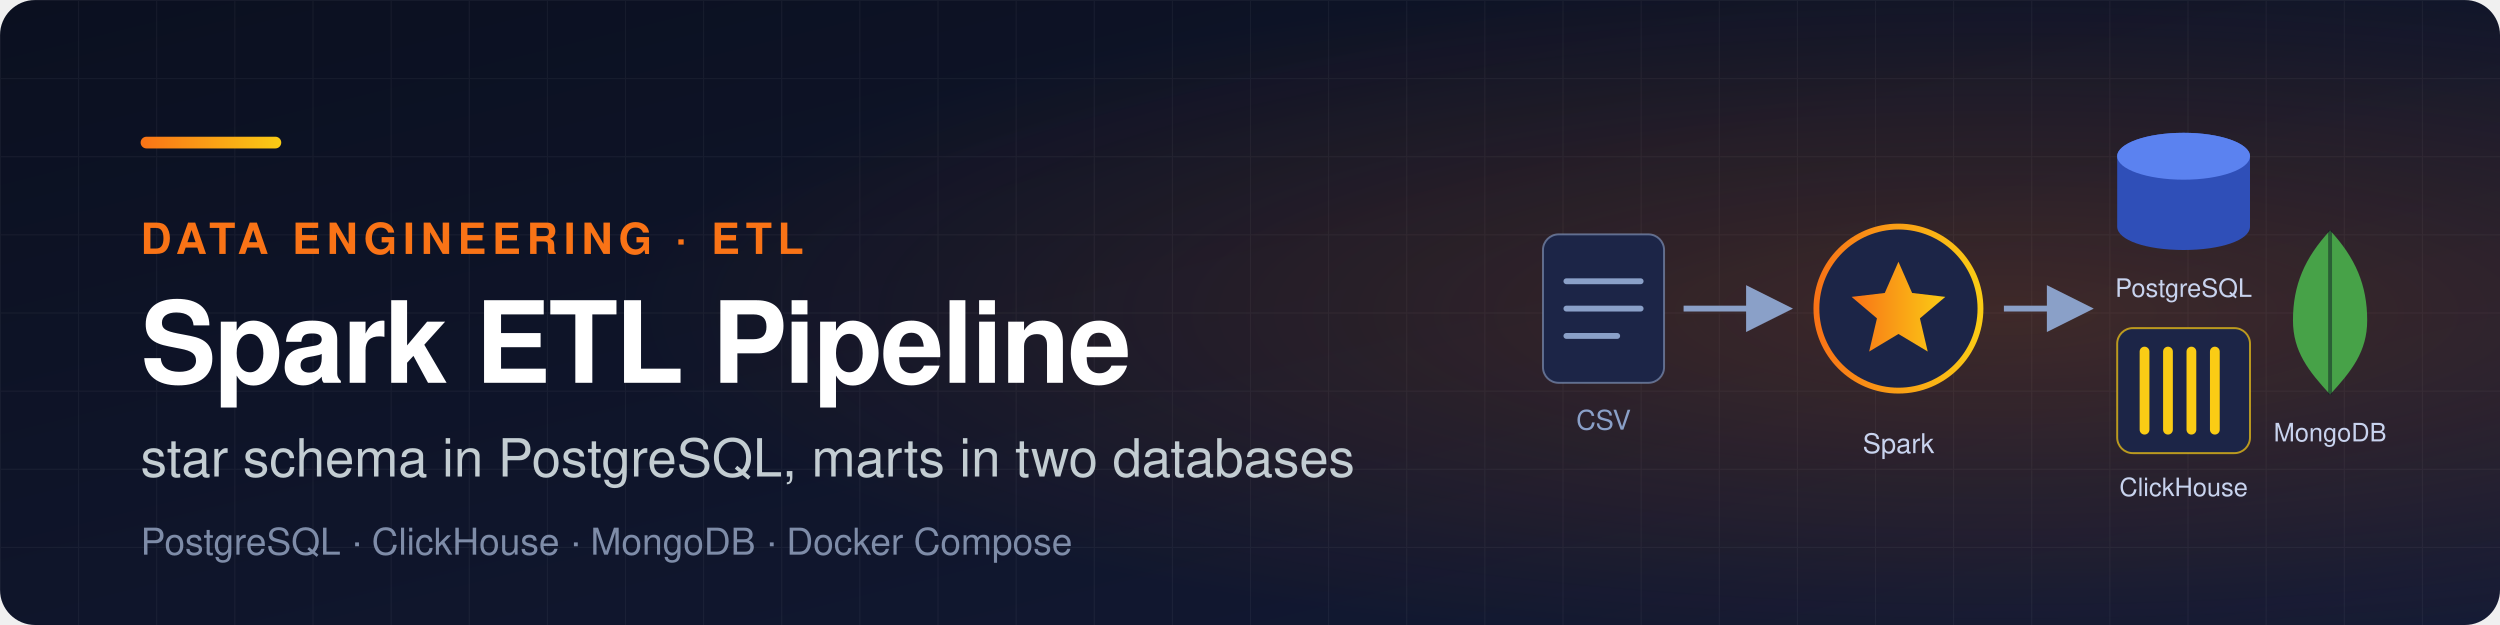
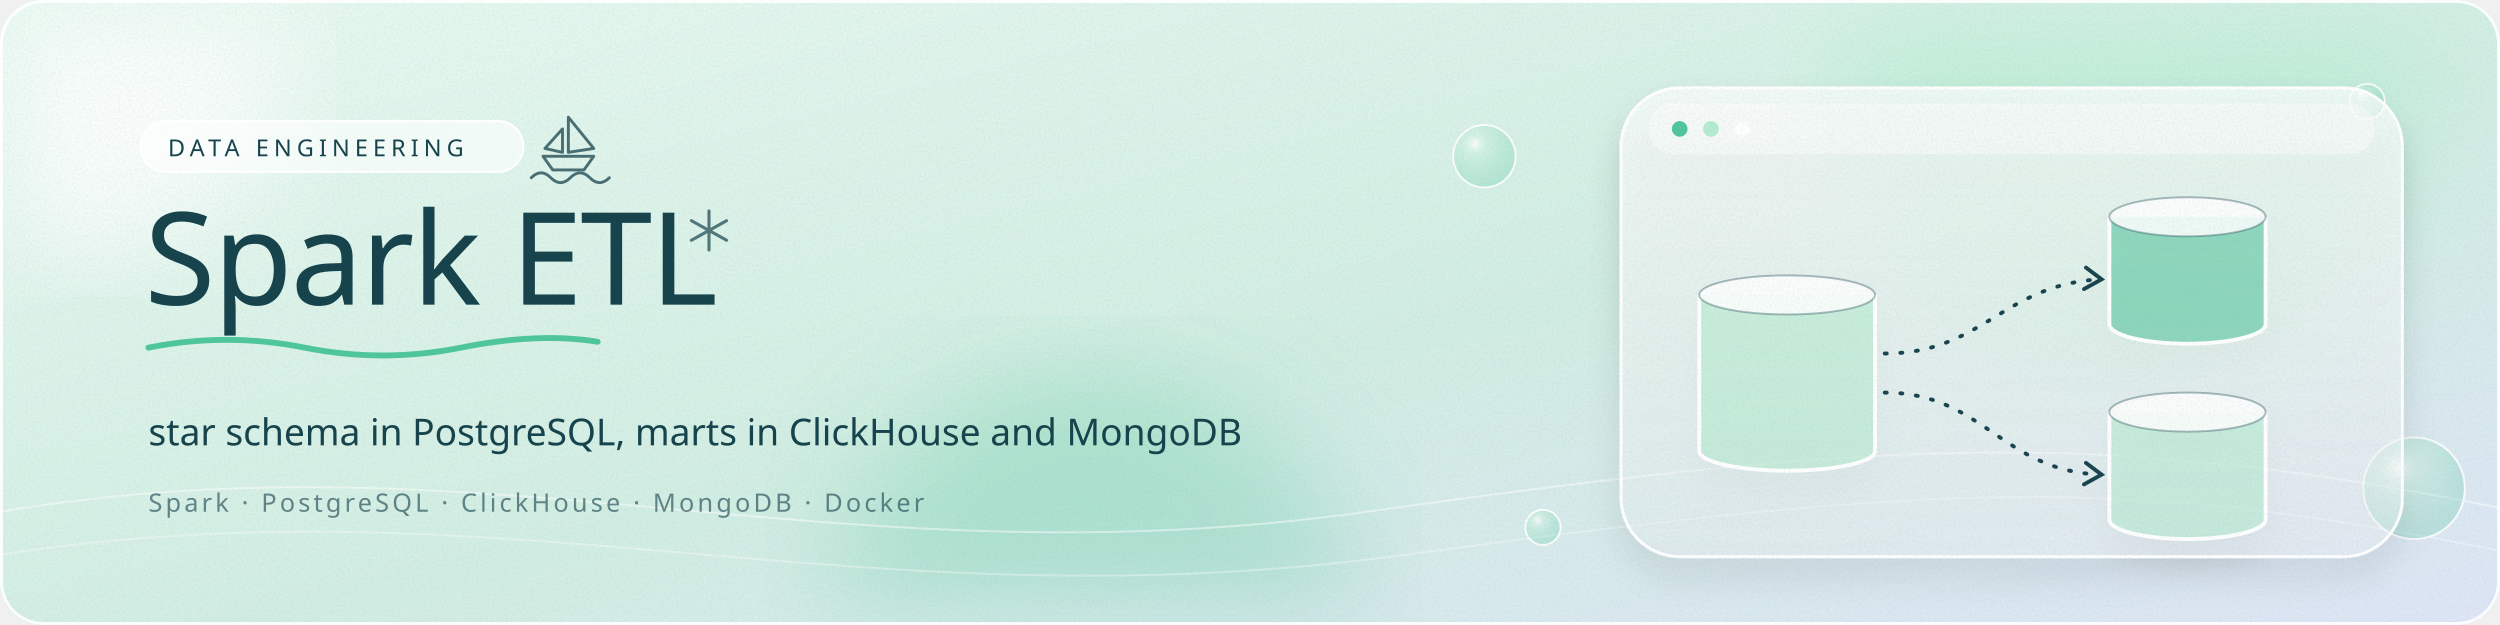
- <svg xmlns="http://www.w3.org/2000/svg" width="1280" height="320" viewBox="0 0 1280 320" role="img" aria-label="Spark ETL: CSV to star schema to ClickHouse and MongoDB">
+ <svg xmlns="http://www.w3.org/2000/svg" width="1280" height="320" viewBox="0 0 1280 320" role="img" aria-label="Spark ETL: star schema in PostgreSQL, marts in ClickHouse and MongoDB">
  <defs>
    <linearGradient id="bg" x1="0" y1="0" x2="1" y2="1">
-       <stop offset="0" stop-color="#0b1020" />
-       <stop offset="1" stop-color="#131a35" />
+       <stop offset="0" stop-color="#e9faf1" />
+       <stop offset=".55" stop-color="#d2eee3" />
+       <stop offset="1" stop-color="#dfe6f7" />
    </linearGradient>
-     <linearGradient id="ac" x1="0" y1="0" x2="1" y2="0">
-       <stop offset="0" stop-color="#F97316" />
-       <stop offset="1" stop-color="#FACC15" />
+     <radialGradient id="orbA" cx="32%" cy="28%" r="75%">
+       <stop offset="0" stop-color="#fff" />
+       <stop offset=".45" stop-color="#b4ecd0" />
+       <stop offset="1" stop-color="#4fc59a" />
+     </radialGradient>
+     <radialGradient id="orbB" cx="32%" cy="28%" r="75%">
+       <stop offset="0" stop-color="#fff" />
+       <stop offset=".45" stop-color="#4fc59a" stop-opacity=".9" />
+       <stop offset="1" stop-color="#17434d" stop-opacity=".8" />
+     </radialGradient>
+     <radialGradient id="bub" cx="35%" cy="30%" r="70%">
+       <stop offset="0" stop-color="#fff" stop-opacity=".95" />
+       <stop offset=".35" stop-color="#b4ecd0" stop-opacity=".35" />
+       <stop offset="1" stop-color="#4fc59a" stop-opacity=".25" />
+     </radialGradient>
+     <linearGradient id="bar" x1="0" y1="0" x2="0" y2="1">
+       <stop offset="0" stop-color="#fff" stop-opacity=".9" />
+       <stop offset=".4" stop-color="#b4ecd0" stop-opacity=".85" />
+       <stop offset="1" stop-color="#4fc59a" stop-opacity=".7" />
    </linearGradient>
-     <radialGradient id="glow" cx="80%" cy="50%" r="55%">
-       <stop offset="0" stop-color="#F97316" stop-opacity="0.20" />
-       <stop offset="1" stop-color="#F97316" stop-opacity="0" />
-     </radialGradient>
-     <pattern id="grid" width="40" height="40" patternUnits="userSpaceOnUse">
-       <path d="M40 0H0V40" fill="none" stroke="#ffffff" stroke-opacity="0.045" />
-     </pattern>
-     <marker id="arr" markerWidth="8" markerHeight="8" refX="6" refY="4" orient="auto">
-       <path d="M0 0L8 4L0 8z" fill="#8aa0c8" />
-     </marker>
+     <linearGradient id="glass" x1="0" y1="0" x2="0" y2="1">
+       <stop offset="0" stop-color="#fff" stop-opacity=".7" />
+       <stop offset="1" stop-color="#fff" stop-opacity=".25" />
+     </linearGradient>
+     <filter id="blur">
+       <feGaussianBlur stdDeviation="28" />
+     </filter>
+     <filter id="soft" x="-20%" y="-20%" width="140%" height="160%">
+       <feGaussianBlur in="SourceAlpha" stdDeviation="8" />
+       <feOffset dy="10" />
+       <feComponentTransfer>
+         <feFuncA type="linear" slope=".22" />
+       </feComponentTransfer>
+       <feMerge>
+         <feMergeNode />
+         <feMergeNode in="SourceGraphic" />
+       </feMerge>
+     </filter>
+     <filter id="grain" x="0" y="0" width="100%" height="100%">
+       <feTurbulence type="fractalNoise" baseFrequency=".85" numOctaves="2" seed="3" />
+       <feColorMatrix values="0 0 0 0 .2  0 0 0 0 .3  0 0 0 0 .35  0 0 0 .35 -.12" />
+     </filter>
+     <clipPath id="c">
+       <rect width="1280" height="320" rx="22" />
+     </clipPath>
  </defs>
-   <rect width="1280" height="320" rx="18" fill="url(#bg)" />
-   <rect width="1280" height="320" rx="18" fill="url(#grid)" />
-   <rect width="1280" height="320" rx="18" fill="url(#glow)" />
-   <g font-family="'Segoe UI', 'SF Pro Display', Helvetica, Arial, sans-serif" text-anchor="middle">
-     <g transform="translate(790 120)">
-       <rect width="62" height="76" rx="8" fill="#1c2547" stroke="#8aa0c8" stroke-opacity="0.6" />
-       <path d="M12 24H50M12 38H50M12 52H38" stroke="#8aa0c8" stroke-width="3" stroke-linecap="round" />
-       <text x="31" y="100" font-size="14" fill="#8aa0c8">CSV</text>
+   <g clip-path="url(#c)">
+     <rect width="1280" height="320" fill="url(#bg)" />
+     <circle cx="1090" cy="40" r="150" fill="#b4ecd0" fill-opacity=".55" filter="url(#blur)" />
+     <circle cx="560" cy="330" r="140" fill="#4fc59a" fill-opacity=".3" filter="url(#blur)" />
+     <circle cx="40" cy="20" r="110" fill="#fff" fill-opacity=".8" filter="url(#blur)" />
+     <g fill="none" stroke="#fff" stroke-opacity=".5">
+       <path d="M0 262C250 220 430 300 700 262S1080 220 1280 260" />
+       <path d="M0 284C260 244 440 322 720 284S1090 244 1280 282" stroke-opacity=".35" />
    </g>
-     <path d="M862 158H912" stroke="#8aa0c8" stroke-width="3" marker-end="url(#arr)" />
-     <g transform="translate(930 116)">
-       <circle cx="42" cy="42" r="42" fill="#1c2547" stroke="url(#ac)" stroke-width="3" />
-       <path d="M42 18l7 16 17 2-13 11 4 17-15-9-15 9 4-17-13-11 17-2z" fill="url(#ac)" />
-       <text x="42" y="116" font-size="14" fill="#c8d3ee">Spark</text>
+     <circle cx="760" cy="80" r="16" fill="url(#bub)" stroke="#fff" stroke-opacity=".9" />
+     <circle cx="1236" cy="250" r="26" fill="url(#bub)" stroke="#fff" stroke-opacity=".9" />
+     <circle cx="1212" cy="52" r="9" fill="url(#bub)" stroke="#fff" stroke-opacity=".9" />
+     <circle cx="790" cy="270" r="9" fill="url(#bub)" stroke="#fff" stroke-opacity=".9" />
+     <g transform="translate(830 45)" filter="url(#soft)">
+       <rect width="400" height="240" rx="30" fill="url(#glass)" stroke="#fff" stroke-width="1.5" />
+       <rect x="14" y="8" width="372" height="26" rx="13" fill="#fff" fill-opacity=".45" />
+       <circle cx="30" cy="21" r="4" fill="#4fc59a" />
+       <circle cx="46" cy="21" r="4" fill="#b4ecd0" />
+       <circle cx="62" cy="21" r="4" fill="#fff" />
+       <g transform="translate(0 6)">
+         <path d="M40 100v80a45.0 10 0 0 0 90 0v-80" fill="#b4ecd0" fill-opacity=".55" stroke="#fff" stroke-width="2" />
+         <ellipse cx="85.0" cy="100" rx="45.0" ry="10" fill="#fff" fill-opacity=".85" stroke="#17434d" stroke-opacity=".35" />
+         <path d="M250 60v55a40.0 10 0 0 0 80 0v-55" fill="#4fc59a" fill-opacity=".55" stroke="#fff" stroke-width="2" />
+         <ellipse cx="290.0" cy="60" rx="40.0" ry="10" fill="#fff" fill-opacity=".85" stroke="#17434d" stroke-opacity=".35" />
+         <path d="M250 160v55a40.0 10 0 0 0 80 0v-55" fill="#b4ecd0" fill-opacity=".55" stroke="#fff" stroke-width="2" />
+         <ellipse cx="290.0" cy="160" rx="40.0" ry="10" fill="#fff" fill-opacity=".85" stroke="#17434d" stroke-opacity=".35" />
+         <path d="M135 130C185 130 195 95 245 92M135 150C185 150 195 190 245 192" fill="none" stroke="#17434d" stroke-width="2" stroke-linecap="round" stroke-dasharray="1 7" />
+         <path d="M238 86l8 6-9 5M238 186l8 6-9 5" fill="none" stroke="#17434d" stroke-width="2" stroke-linecap="round" />
+       </g>
    </g>
-     <path d="M1026 158H1066" stroke="#8aa0c8" stroke-width="3" marker-end="url(#arr)" />
-     <g transform="translate(1084 66)">
-       <ellipse cx="34" cy="14" rx="34" ry="12" fill="#4169E1" />
-       <path d="M0 14V50C0 57 15 62 34 62S68 57 68 50V14" fill="#2f4fb8" />
-       <ellipse cx="34" cy="14" rx="34" ry="12" fill="#5b82f0" />
-       <text x="34" y="86" font-size="13" fill="#c8d3ee">PostgreSQL</text>
-     </g>
-     <g transform="translate(1084 168)">
-       <rect x="0" y="0" width="68" height="64" rx="8" fill="#1c2547" stroke="#FACC15" stroke-opacity="0.7" />
-       <path d="M14 12V52M26 12V52M38 12V52M50 12V52" stroke="#FACC15" stroke-width="5" stroke-linecap="round" />
-       <text x="34" y="86" font-size="13" fill="#c8d3ee">ClickHouse</text>
-     </g>
-     <g transform="translate(1176 118)">
-       <path d="M17 0C30 14 36 28 36 46C36 62 28 72 17 84C6 72 -2 62 -2 46C-2 28 4 14 17 0z" fill="#47A248" />
-       <path d="M17 0V84" stroke="#0b1020" stroke-opacity="0.45" stroke-width="2" />
-       <text x="17" y="108" font-size="13" fill="#c8d3ee">MongoDB</text>
-     </g>
-     <path d="M1066 140L1090 112M1066 176L1090 196" stroke="#8aa0c8" stroke-width="2" opacity="0" />
+     <rect width="1280" height="320" filter="url(#grain)" opacity=".5" />
  </g>
-   <rect x="72" y="70" width="72" height="6" rx="3" fill="url(#ac)" />
-   <text x="72" y="130" font-family="'Segoe UI', 'SF Pro Display', Helvetica, Arial, sans-serif" font-size="22" font-weight="700" fill="#F97316" letter-spacing="3">DATA ENGINEERING  ·  ETL</text>
-   <text x="72" y="196" font-family="'Segoe UI', 'SF Pro Display', Helvetica, Arial, sans-serif" font-size="58" font-weight="800" fill="#ffffff" letter-spacing="-1">Spark ETL Pipeline</text>
-   <text x="72" y="244" font-family="'Segoe UI', 'SF Pro Display', Helvetica, Arial, sans-serif" font-size="27" font-weight="500" fill="#c3cdd2">star schema in PostgreSQL, marts in two databases</text>
-   <text x="72" y="284" font-family="'Segoe UI', 'SF Pro Display', Helvetica, Arial, sans-serif" font-size="19" fill="#7e8ca8">PostgreSQL  ·  ClickHouse  ·  MongoDB  ·  Docker Compose</text>
+   <rect x=".75" y=".75" width="1278.5" height="318.5" rx="21.5" fill="none" stroke="#fff" stroke-opacity=".9" stroke-width="1.5" />
+   <rect x="72" y="62" width="196" height="26" rx="13" fill="#fff" fill-opacity=".6" stroke="#fff" />
+   <text x="86" y="80" font-family="Verdana, Tahoma, sans-serif" font-size="12" letter-spacing="2.6" fill="#17434d">DATA ENGINEERING</text>
+   <g transform="translate(278 72)" fill="none" stroke="#17434d" stroke-width="1.5" stroke-linecap="round" stroke-linejoin="round" opacity=".75">
+     <path d="M0 8H26L21 15H5Z" />
+     <path d="M13 6V-12L26 4Z" />
+     <path d="M10 6V-6L1 4Z" />
+     <path d="M-6 19q5-5 10 0t10 0 10 0 10 0" />
+   </g>
+   <text x="74" y="156" font-family="'Trebuchet MS', Verdana, Tahoma, sans-serif" font-size="66" fill="#17434d" letter-spacing="-1">Spark ETL</text>
+   <path d="M76 178q40-8 80 0t80 0 70-3" fill="none" stroke="#4fc59a" stroke-width="3" stroke-linecap="round" />
+   <g transform="translate(363 118)" stroke="#17434d" stroke-width="1.6" stroke-linecap="round" opacity=".7">
+     <path d="M0 -10V10M-9 -5L9 5M-9 5L9 -5" />
+   </g>
+   <text x="76" y="228" font-family="Verdana, Tahoma, sans-serif" font-size="19" fill="#17434d">star schema in PostgreSQL, marts in ClickHouse and MongoDB</text>
+   <text x="76" y="262" font-family="Verdana, Tahoma, sans-serif" font-size="13" letter-spacing="1.6" fill="#17434d" fill-opacity=".62">Spark  ·  PostgreSQL  ·  ClickHouse  ·  MongoDB  ·  Docker</text>
</svg>
